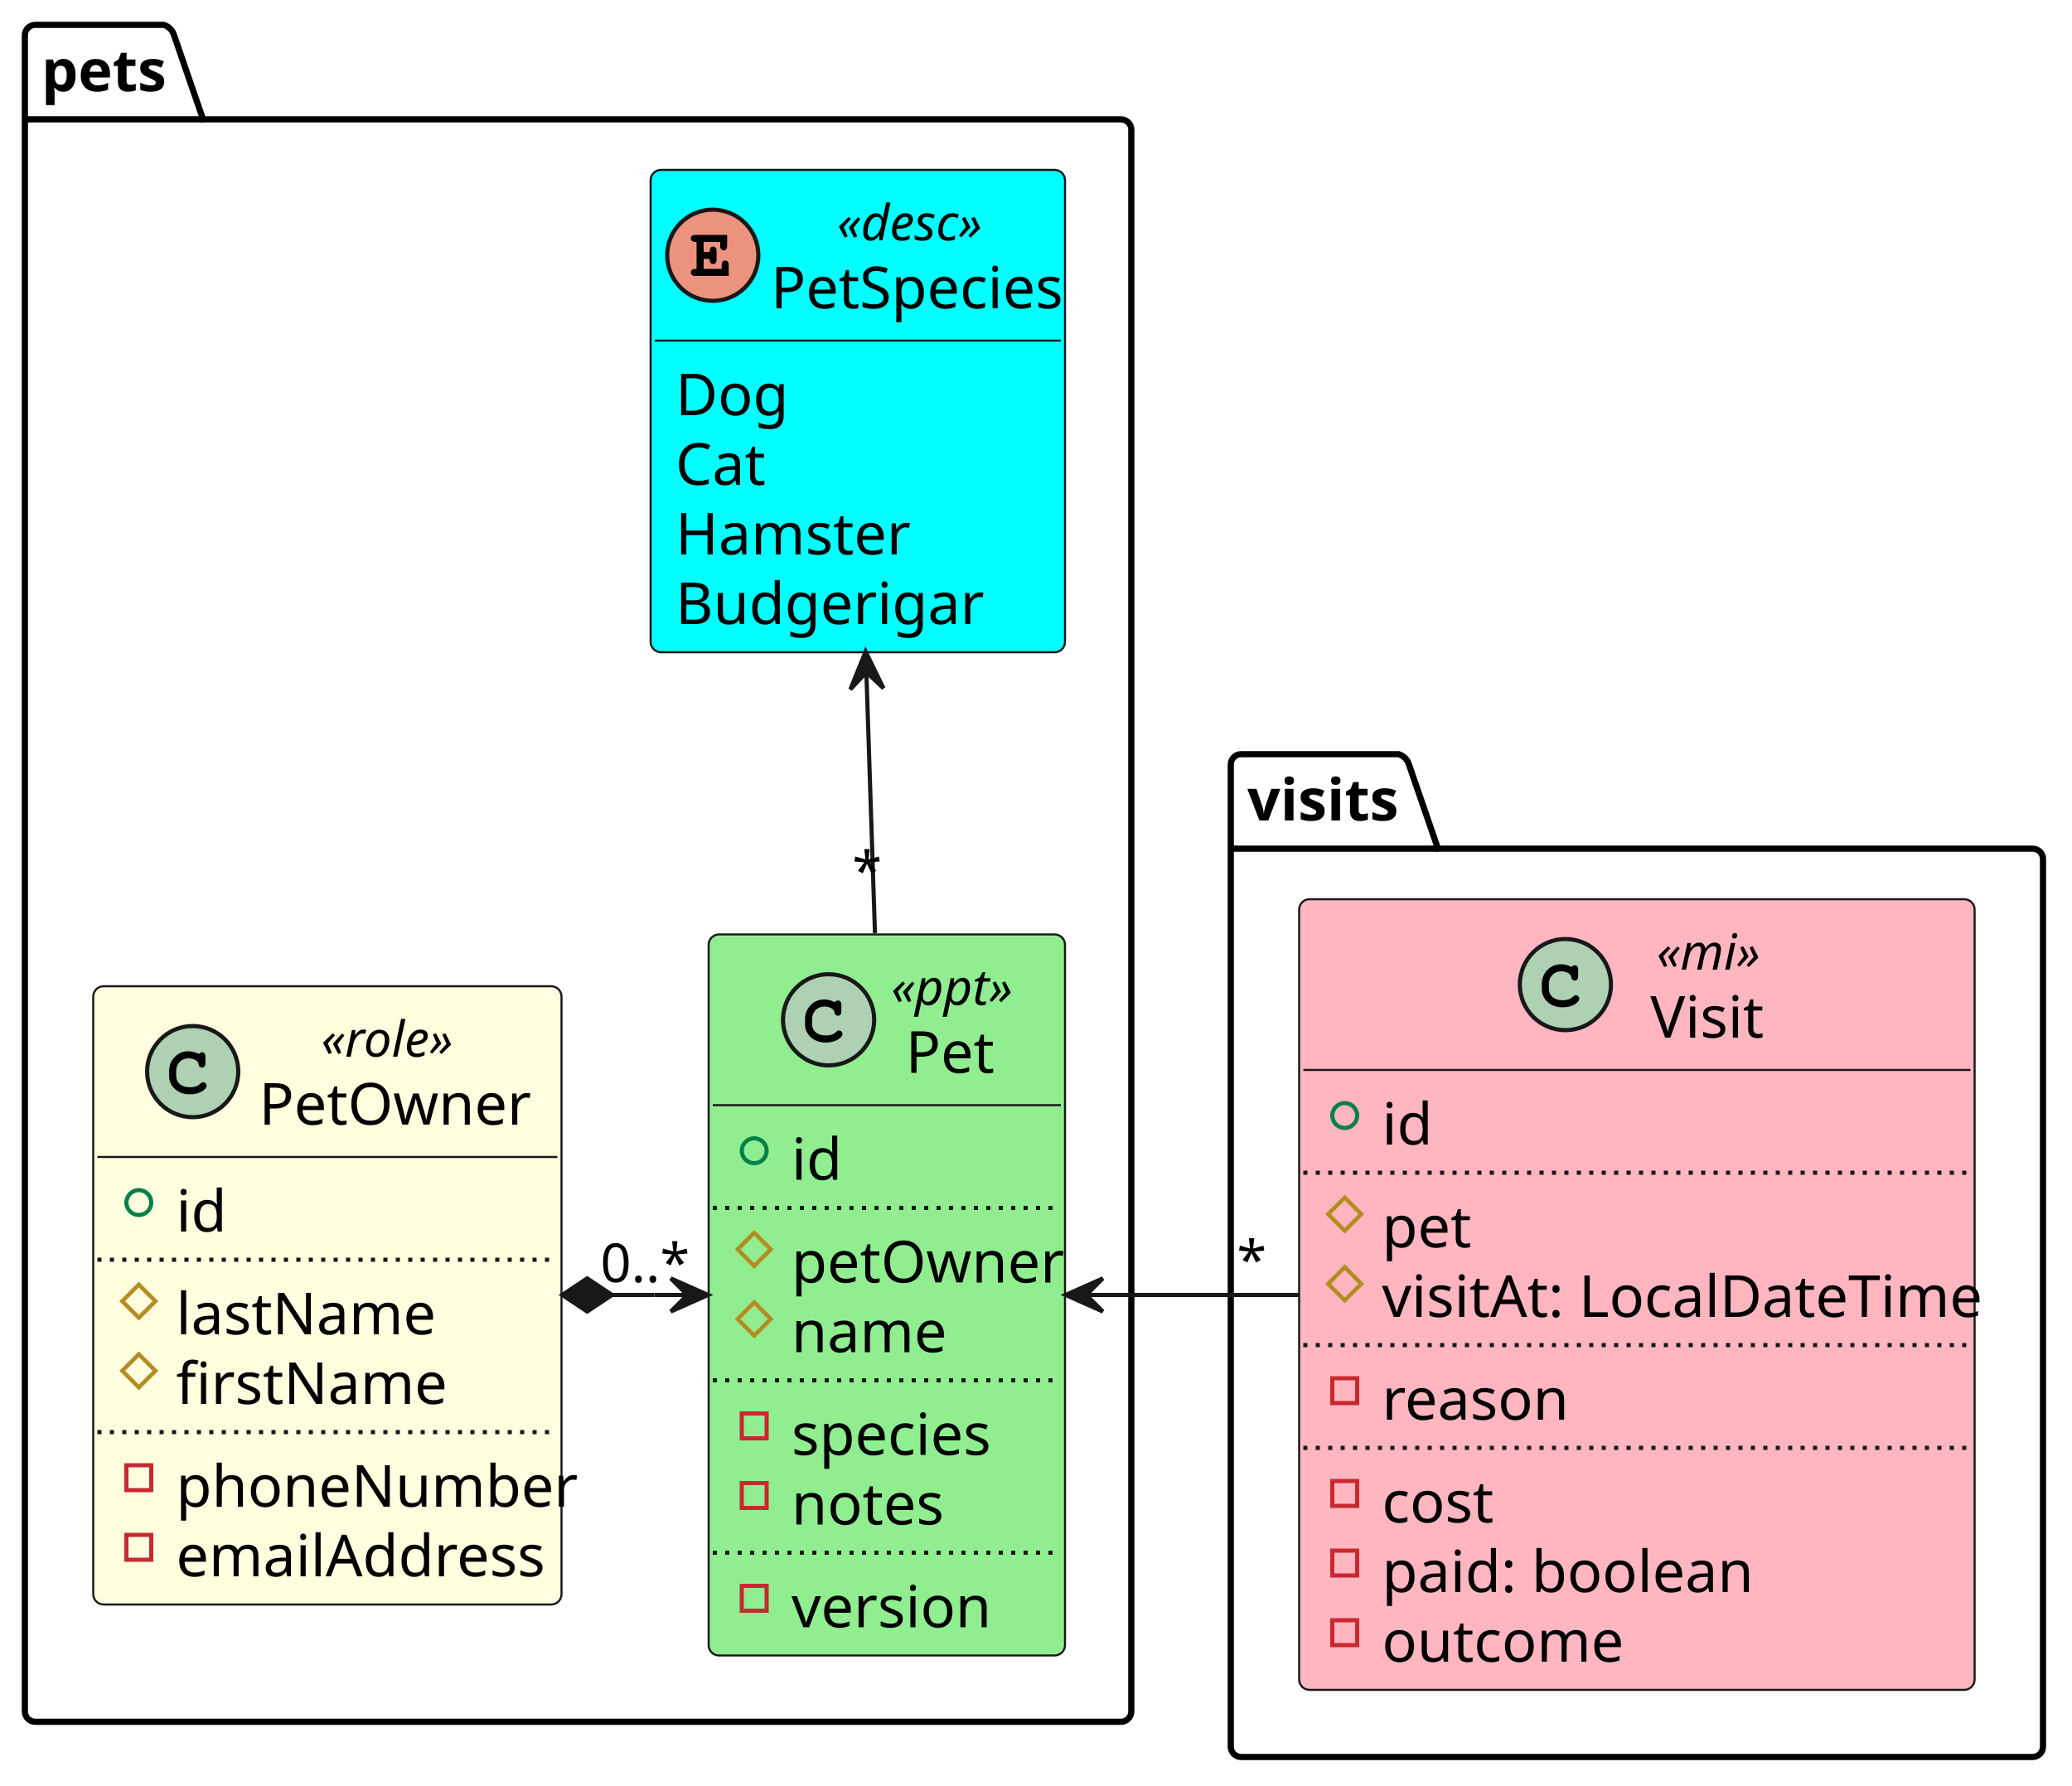
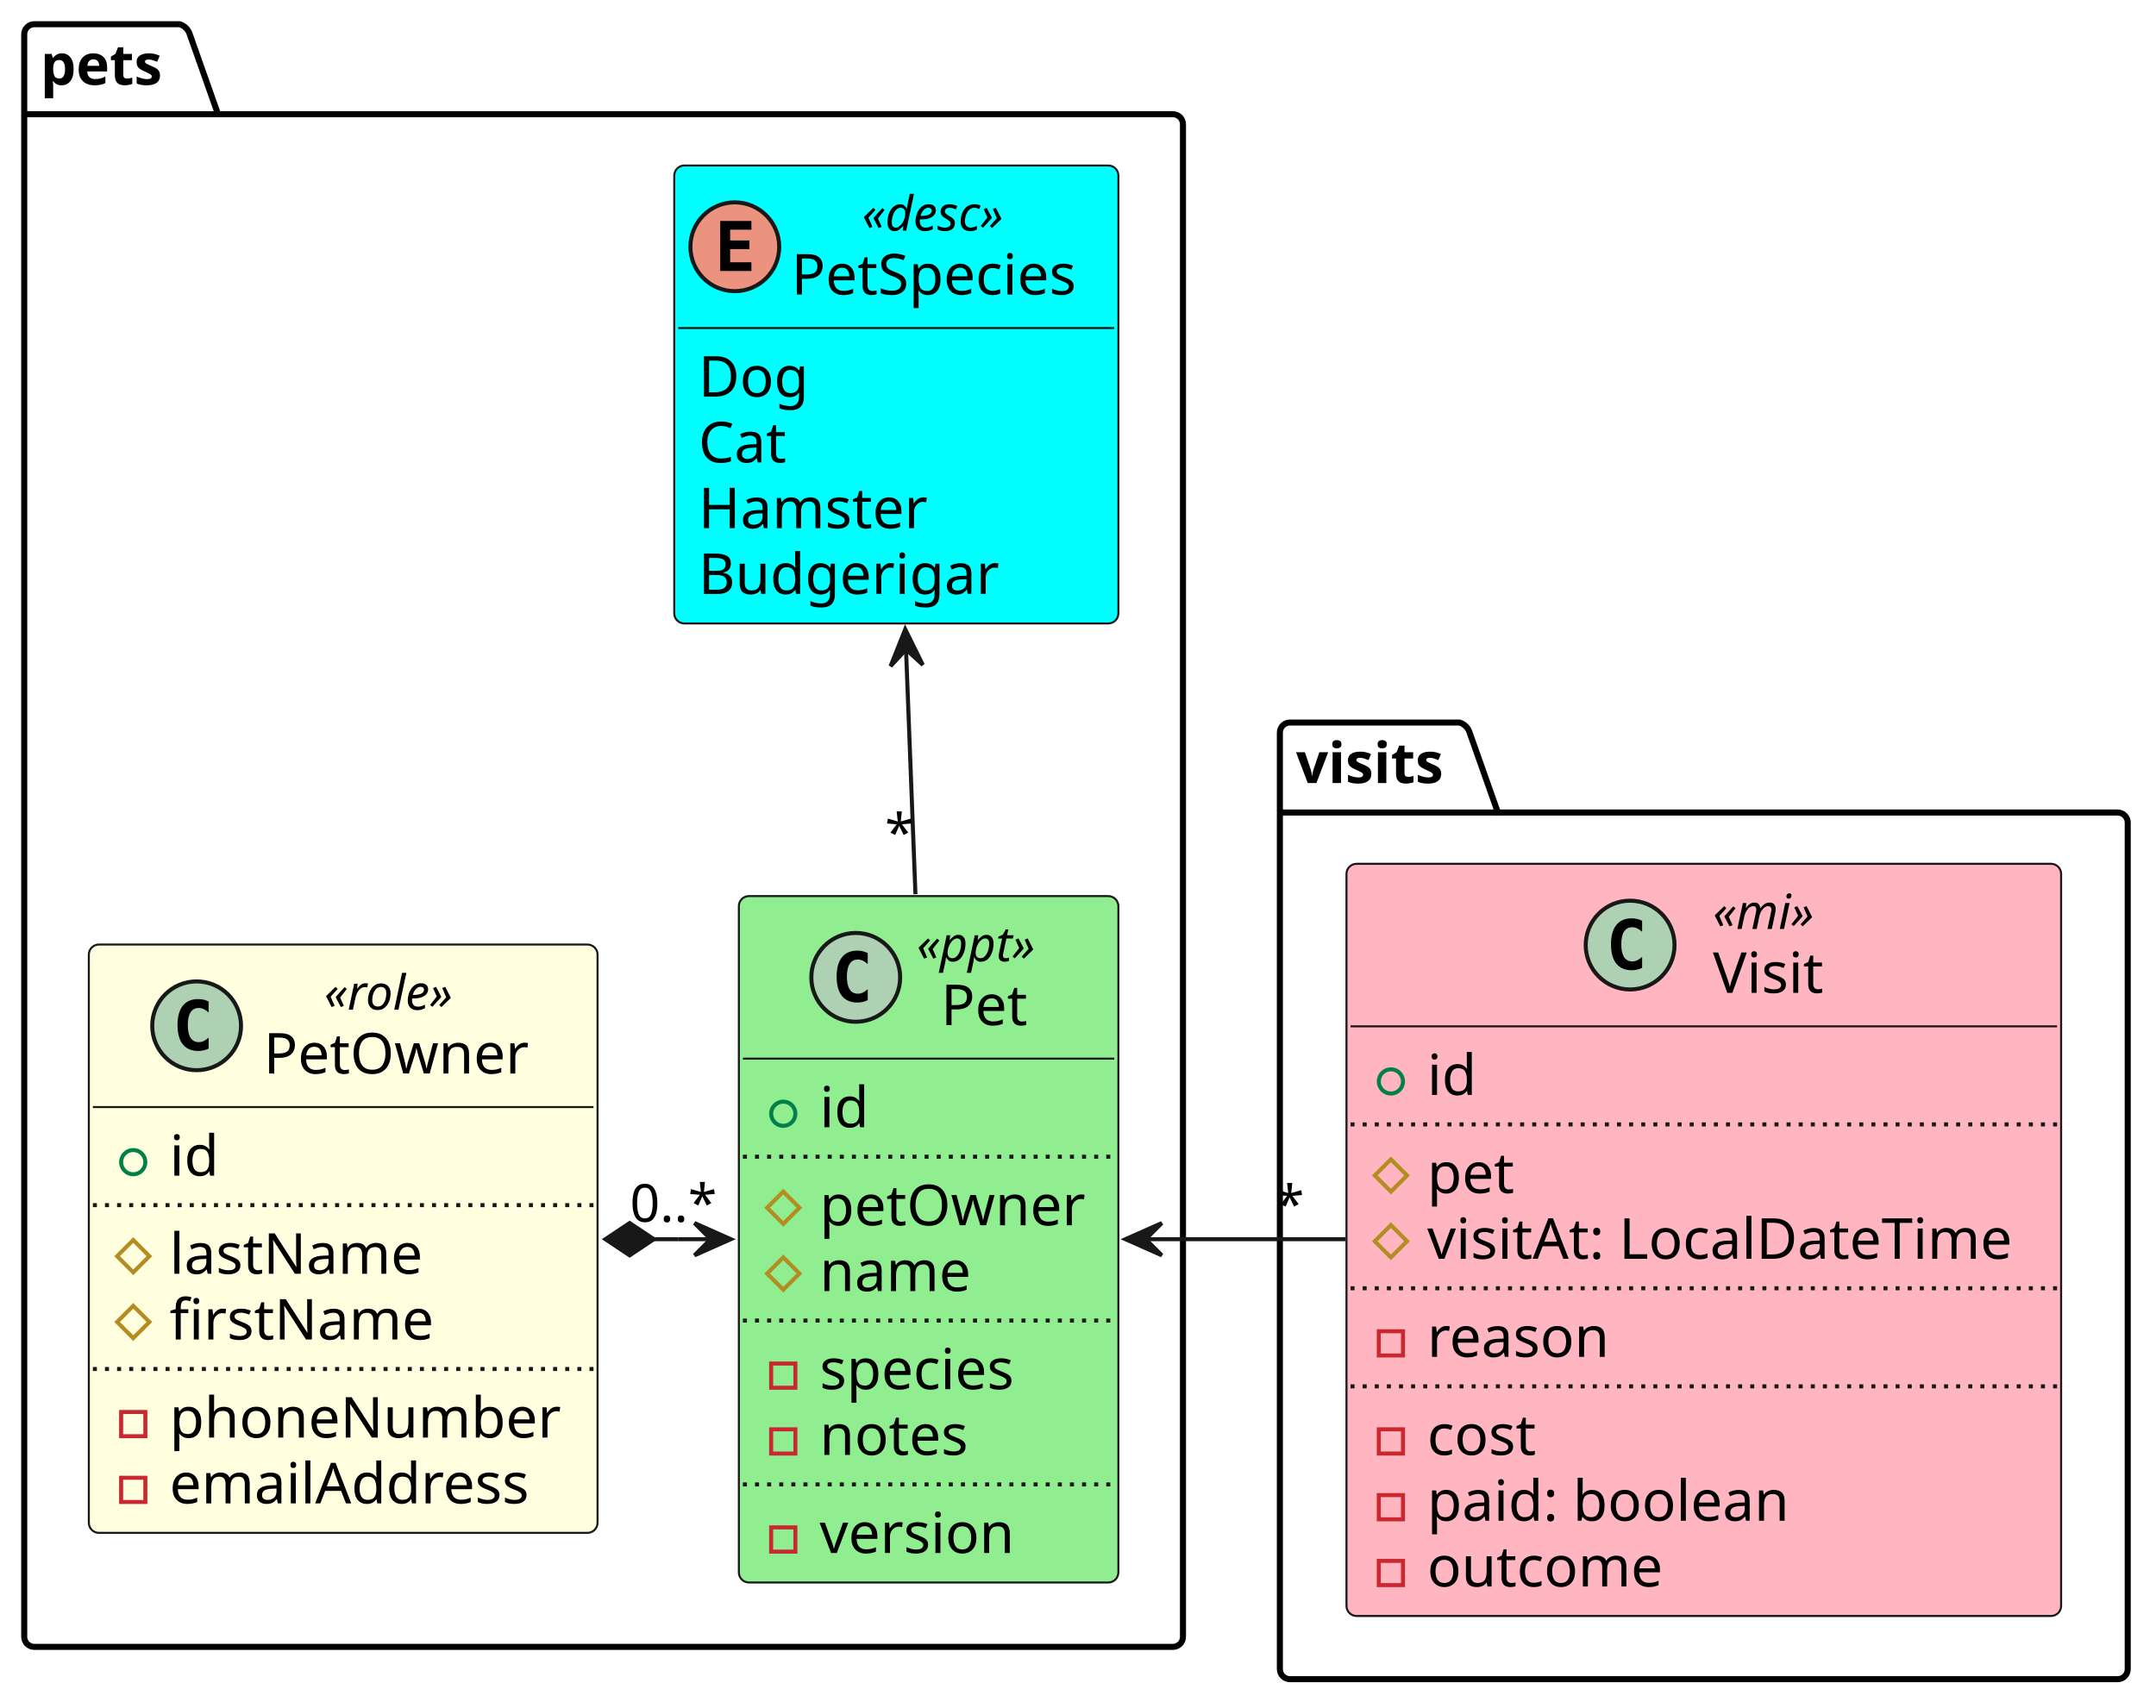
- <svg xmlns="http://www.w3.org/2000/svg" contentStyleType="text/css" height="431px" preserveAspectRatio="none" style="width:500px;height:431px;background:#FFFFFF;" version="1.1" viewBox="0 0 500 431" width="500px" zoomAndPan="magnify">
+ <svg xmlns="http://www.w3.org/2000/svg" contentStyleType="text/css" height="423px" preserveAspectRatio="none" style="width:534px;height:423px;background:#FFFFFF;" version="1.1" viewBox="0 0 534 423" width="534px" zoomAndPan="magnify">
  <defs />
  <g>
    <g id="cluster_pets">
-       <path d="M8.5,6 L39.5,6 A3.75,3.75 0 0 1 42,8.5 L49,28.8 L270.5,28.8 A2.5,2.5 0 0 1 273,31.3 L273,413 A2.5,2.5 0 0 1 270.5,415.5 L8.5,415.5 A2.5,2.5 0 0 1 6,413 L6,8.5 A2.5,2.5 0 0 1 8.5,6 " style="stroke:#000000;stroke-width:1.5;fill:none;" />
-       <line style="stroke:#000000;stroke-width:1.5;fill:none;" x1="6" x2="49" y1="28.8" y2="28.8" />
-       <text fill="#000000" font-family="sans-serif" font-size="14" font-weight="bold" lengthAdjust="spacing" textLength="30" x="10" y="22">pets</text>
+       <path d="M8.5,6 L44.5,6 A3.75,3.75 0 0 1 47,8.5 L54,28.297 L290.5,28.297 A2.5,2.5 0 0 1 293,30.797 L293,405.5 A2.5,2.5 0 0 1 290.5,408 L8.5,408 A2.5,2.5 0 0 1 6,405.5 L6,8.5 A2.5,2.5 0 0 1 8.5,6 " fill="none" style="stroke:#000000;stroke-width:1.5;" />
+       <line style="stroke:#000000;stroke-width:1.5;" x1="6" x2="54" y1="28.297" y2="28.297" />
+       <text fill="#000000" font-family="sans-serif" font-size="14" font-weight="bold" lengthAdjust="spacing" textLength="35" x="10" y="20.995">pets</text>
    </g>
    <g id="cluster_visits">
-       <path d="M299.5,182 L337.5,182 A3.75,3.75 0 0 1 340,184.5 L347,204.8 L490.5,204.8 A2.5,2.5 0 0 1 493,207.3 L493,421.5 A2.5,2.5 0 0 1 490.5,424 L299.5,424 A2.5,2.5 0 0 1 297,421.5 L297,184.5 A2.5,2.5 0 0 1 299.5,182 " style="stroke:#000000;stroke-width:1.5;fill:none;" />
-       <line style="stroke:#000000;stroke-width:1.5;fill:none;" x1="297" x2="347" y1="204.8" y2="204.8" />
-       <text fill="#000000" font-family="sans-serif" font-size="14" font-weight="bold" lengthAdjust="spacing" textLength="37" x="301" y="198">visits</text>
+       <path d="M319.5,179 L361.5,179 A3.75,3.75 0 0 1 364,181.5 L371,201.297 L524.5,201.297 A2.5,2.5 0 0 1 527,203.797 L527,413.5 A2.5,2.5 0 0 1 524.5,416 L319.5,416 A2.5,2.5 0 0 1 317,413.5 L317,181.5 A2.5,2.5 0 0 1 319.5,179 " fill="none" style="stroke:#000000;stroke-width:1.5;" />
+       <line style="stroke:#000000;stroke-width:1.5;" x1="317" x2="371" y1="201.297" y2="201.297" />
+       <text fill="#000000" font-family="sans-serif" font-size="14" font-weight="bold" lengthAdjust="spacing" textLength="41" x="321" y="193.995">visits</text>
    </g>
    <g id="elem_PetSpecies">
-       <rect codeLine="14" fill="#00FFFF" height="116.4" id="PetSpecies" rx="2.5" ry="2.5" style="stroke:#181818;stroke-width:0.5;" width="100" x="157" y="41" />
-       <ellipse cx="172" cy="61.6" fill="#EB937F" rx="11" ry="11" style="stroke:#181818;stroke-width:1.0;" />
-       <path d="M174.156,64.022 Q174.156,62.881 175,62.881 Q175.844,62.881 175.844,64.022 L175.844,66.6 L167.844,66.6 Q166.719,66.6 166.719,65.756 Q166.719,64.897 167.844,64.897 L168.094,64.897 L168.094,58.381 L167.844,58.381 Q166.719,58.381 166.719,57.538 Q166.719,57.053 167,56.881 Q167.297,56.694 167.844,56.694 L175.469,56.694 L175.469,59.241 Q175.469,60.381 174.625,60.381 Q173.781,60.381 173.781,59.241 L173.781,58.381 L169.797,58.381 L169.797,60.788 L171.25,60.788 L171.25,60.663 Q171.25,59.522 172.078,59.522 Q172.922,59.522 172.922,60.663 L172.922,62.584 Q172.922,63.709 172.094,63.709 Q171.25,63.709 171.25,62.584 L171.25,62.475 L169.797,62.475 L169.797,64.897 L174.156,64.897 L174.156,64.022 Z " fill="#000000" />
-       <text fill="#000000" font-family="sans-serif" font-size="12" font-style="italic" lengthAdjust="spacing" textLength="36" x="202" y="58">«desc»</text>
-       <text fill="#000000" font-family="sans-serif" font-size="14" lengthAdjust="spacing" textLength="68" x="186" y="74.4">PetSpecies</text>
-       <line style="stroke:#181818;stroke-width:0.5;" x1="158" x2="256" y1="82.2" y2="82.2" />
-       <text fill="#000000" font-family="sans-serif" font-size="14" lengthAdjust="spacing" textLength="25" x="163" y="100.2">Dog</text>
-       <text fill="#000000" font-family="sans-serif" font-size="14" lengthAdjust="spacing" textLength="22" x="163" y="117">Cat</text>
-       <text fill="#000000" font-family="sans-serif" font-size="14" lengthAdjust="spacing" textLength="52" x="163" y="133.8">Hamster</text>
-       <text fill="#000000" font-family="sans-serif" font-size="14" lengthAdjust="spacing" textLength="69" x="163" y="150.6">Budgerigar</text>
+       <rect codeLine="14" fill="#00FFFF" height="113.453" id="PetSpecies" rx="2.5" ry="2.5" style="stroke:#181818;stroke-width:0.5;" width="110" x="167" y="41" />
+       <ellipse cx="182" cy="61.133" fill="#EB937F" rx="11" ry="11" style="stroke:#181818;stroke-width:1.0;" />
+       <path d="M186.109,67.133 L178.391,67.133 L178.391,54.742 L186.109,54.742 L186.109,56.898 L180.844,56.898 L180.844,59.57 L185.609,59.57 L185.609,61.727 L180.844,61.727 L180.844,64.977 L186.109,64.977 L186.109,67.133 Z " fill="#000000" />
+       <text fill="#000000" font-family="sans-serif" font-size="12" font-style="italic" lengthAdjust="spacing" textLength="43" x="213.5" y="57.139">«desc»</text>
+       <text fill="#000000" font-family="sans-serif" font-size="14" lengthAdjust="spacing" textLength="78" x="196" y="72.964">PetSpecies</text>
+       <line style="stroke:#181818;stroke-width:0.5;" x1="168" x2="276" y1="81.266" y2="81.266" />
+       <text fill="#000000" font-family="sans-serif" font-size="14" lengthAdjust="spacing" textLength="29" x="173" y="98.261">Dog</text>
+       <text fill="#000000" font-family="sans-serif" font-size="14" lengthAdjust="spacing" textLength="23" x="173" y="114.558">Cat</text>
+       <text fill="#000000" font-family="sans-serif" font-size="14" lengthAdjust="spacing" textLength="58" x="173" y="130.855">Hamster</text>
+       <text fill="#000000" font-family="sans-serif" font-size="14" lengthAdjust="spacing" textLength="76" x="173" y="147.151">Budgerigar</text>
    </g>
    <g id="elem_Pet">
-       <rect codeLine="21" fill="#90EE90" height="174" id="Pet" rx="2.5" ry="2.5" style="stroke:#181818;stroke-width:0.5;" width="86" x="171" y="225.5" />
-       <ellipse cx="199.95" cy="246.1" fill="#ADD1B2" rx="11" ry="11" style="stroke:#181818;stroke-width:1.0;" />
-       <path d="M199.309,249.881 Q200.106,249.881 200.669,249.694 Q201.247,249.491 201.481,249.272 Q201.731,249.037 201.966,248.85 Q202.216,248.647 202.434,248.647 Q202.778,248.647 203.028,248.912 Q203.294,249.162 203.294,249.491 Q203.294,250.225 202.122,250.912 Q200.966,251.584 199.262,251.584 Q197.106,251.584 195.684,250.319 Q194.262,249.053 194.262,247.116 L194.262,245.991 Q194.262,243.959 195.591,242.584 Q196.919,241.194 198.887,241.194 Q200.075,241.194 201.294,241.772 L201.466,241.85 Q201.762,241.444 202.184,241.444 Q202.669,241.444 202.841,241.741 Q203.028,242.022 203.028,242.569 L203.028,243.991 Q203.028,245.116 202.184,245.116 Q201.872,245.116 201.669,244.944 Q201.481,244.772 201.434,244.631 Q201.403,244.475 201.356,244.209 Q201.247,243.694 200.731,243.381 Q200.216,243.069 199.762,242.991 Q199.325,242.897 198.95,242.897 Q197.669,242.897 196.809,243.772 Q195.966,244.647 195.966,245.991 L195.966,247.084 Q195.966,248.366 196.872,249.131 Q197.778,249.881 199.309,249.881 Z " fill="#000000" />
-       <text fill="#000000" font-family="sans-serif" font-size="12" font-style="italic" lengthAdjust="spacing" textLength="27" x="215.05" y="242.5">«ppt»</text>
-       <text fill="#000000" font-family="sans-serif" font-size="14" lengthAdjust="spacing" textLength="20" x="218.55" y="258.9">Pet</text>
-       <line style="stroke:#181818;stroke-width:0.5;" x1="172" x2="256" y1="266.7" y2="266.7" />
-       <ellipse cx="182" cy="277.7" fill="none" rx="3" ry="3" style="stroke:#038048;stroke-width:1.0;" />
-       <text fill="#000000" font-family="sans-serif" font-size="14" lengthAdjust="spacing" textLength="11" x="191" y="284.7">id</text>
-       <line style="stroke:#181818;stroke-width:1.0;stroke-dasharray:1.0,2.0;" x1="172" x2="256" y1="291.5" y2="291.5" />
-       <polygon fill="none" points="182,297.5,186,301.5,182,305.5,178,301.5" style="stroke:#B38D22;stroke-width:1.0;" />
-       <text fill="#000000" font-family="sans-serif" font-size="14" lengthAdjust="spacing" textLength="60" x="191" y="309.5">petOwner</text>
-       <polygon fill="none" points="182,314.3,186,318.3,182,322.3,178,318.3" style="stroke:#B38D22;stroke-width:1.0;" />
-       <text fill="#000000" font-family="sans-serif" font-size="14" lengthAdjust="spacing" textLength="34" x="191" y="326.3">name</text>
-       <line style="stroke:#181818;stroke-width:1.0;stroke-dasharray:1.0,2.0;" x1="172" x2="256" y1="333.1" y2="333.1" />
-       <rect fill="none" height="6" style="stroke:#C82930;stroke-width:1.0;" width="6" x="179" y="341.1" />
-       <text fill="#000000" font-family="sans-serif" font-size="14" lengthAdjust="spacing" textLength="46" x="191" y="351.1">species</text>
-       <rect fill="none" height="6" style="stroke:#C82930;stroke-width:1.0;" width="6" x="179" y="357.9" />
-       <text fill="#000000" font-family="sans-serif" font-size="14" lengthAdjust="spacing" textLength="33" x="191" y="367.9">notes</text>
-       <line style="stroke:#181818;stroke-width:1.0;stroke-dasharray:1.0,2.0;" x1="172" x2="256" y1="374.7" y2="374.7" />
-       <rect fill="none" height="6" style="stroke:#C82930;stroke-width:1.0;" width="6" x="179" y="382.7" />
-       <text fill="#000000" font-family="sans-serif" font-size="14" lengthAdjust="spacing" textLength="44" x="191" y="392.7">version</text>
+       <rect codeLine="21" fill="#90EE90" height="170.047" id="Pet" rx="2.5" ry="2.5" style="stroke:#181818;stroke-width:0.5;" width="94" x="183" y="222" />
+       <ellipse cx="211.95" cy="242.133" fill="#ADD1B2" rx="11" ry="11" style="stroke:#181818;stroke-width:1.0;" />
+       <path d="M214.919,247.773 Q214.341,248.07 213.7,248.211 Q213.059,248.367 212.356,248.367 Q209.856,248.367 208.528,246.727 Q207.216,245.07 207.216,241.945 Q207.216,238.82 208.528,237.164 Q209.856,235.508 212.356,235.508 Q213.059,235.508 213.7,235.664 Q214.356,235.82 214.919,236.117 L214.919,238.836 Q214.294,238.258 213.7,237.992 Q213.106,237.711 212.481,237.711 Q211.137,237.711 210.45,238.789 Q209.762,239.852 209.762,241.945 Q209.762,244.039 210.45,245.117 Q211.137,246.18 212.481,246.18 Q213.106,246.18 213.7,245.914 Q214.294,245.633 214.919,245.055 L214.919,247.773 Z " fill="#000000" />
+       <text fill="#000000" font-family="sans-serif" font-size="12" font-style="italic" lengthAdjust="spacing" textLength="35" x="227.05" y="238.139">«ppt»</text>
+       <text fill="#000000" font-family="sans-serif" font-size="14" lengthAdjust="spacing" textLength="23" x="233.05" y="253.964">Pet</text>
+       <line style="stroke:#181818;stroke-width:0.5;" x1="184" x2="276" y1="262.266" y2="262.266" />
+       <ellipse cx="194" cy="275.914" fill="none" rx="3" ry="3" style="stroke:#038048;stroke-width:1.0;" />
+       <text fill="#000000" font-family="sans-serif" font-size="14" lengthAdjust="spacing" textLength="12" x="203" y="279.261">id</text>
+       <line style="stroke:#181818;stroke-width:1.0;stroke-dasharray:1.0,2.0;" x1="184" x2="276" y1="286.562" y2="286.562" />
+       <polygon fill="none" points="194,295.211,198,299.211,194,303.211,190,299.211" style="stroke:#B38D22;stroke-width:1.0;" />
+       <text fill="#000000" font-family="sans-serif" font-size="14" lengthAdjust="spacing" textLength="68" x="203" y="303.558">petOwner</text>
+       <polygon fill="none" points="194,311.508,198,315.508,194,319.508,190,315.508" style="stroke:#B38D22;stroke-width:1.0;" />
+       <text fill="#000000" font-family="sans-serif" font-size="14" lengthAdjust="spacing" textLength="39" x="203" y="319.854">name</text>
+       <line style="stroke:#181818;stroke-width:1.0;stroke-dasharray:1.0,2.0;" x1="184" x2="276" y1="327.156" y2="327.156" />
+       <rect fill="none" height="6" style="stroke:#C82930;stroke-width:1.0;" width="6" x="191" y="337.805" />
+       <text fill="#000000" font-family="sans-serif" font-size="14" lengthAdjust="spacing" textLength="54" x="203" y="344.151">species</text>
+       <rect fill="none" height="6" style="stroke:#C82930;stroke-width:1.0;" width="6" x="191" y="354.102" />
+       <text fill="#000000" font-family="sans-serif" font-size="14" lengthAdjust="spacing" textLength="40" x="203" y="360.448">notes</text>
+       <line style="stroke:#181818;stroke-width:1.0;stroke-dasharray:1.0,2.0;" x1="184" x2="276" y1="367.75" y2="367.75" />
+       <rect fill="none" height="6" style="stroke:#C82930;stroke-width:1.0;" width="6" x="191" y="378.398" />
+       <text fill="#000000" font-family="sans-serif" font-size="14" lengthAdjust="spacing" textLength="50" x="203" y="384.745">version</text>
    </g>
    <g id="elem_PetOwner">
-       <rect codeLine="34" fill="#FFFFE0" height="149.2" id="PetOwner" rx="2.5" ry="2.5" style="stroke:#181818;stroke-width:0.5;" width="113" x="22.5" y="238" />
-       <ellipse cx="46.5" cy="258.6" fill="#ADD1B2" rx="11" ry="11" style="stroke:#181818;stroke-width:1.0;" />
-       <path d="M45.859,262.381 Q46.656,262.381 47.219,262.194 Q47.797,261.991 48.031,261.772 Q48.281,261.538 48.516,261.35 Q48.766,261.147 48.984,261.147 Q49.328,261.147 49.578,261.413 Q49.844,261.663 49.844,261.991 Q49.844,262.725 48.672,263.413 Q47.516,264.084 45.812,264.084 Q43.656,264.084 42.234,262.819 Q40.812,261.553 40.812,259.616 L40.812,258.491 Q40.812,256.459 42.141,255.084 Q43.469,253.694 45.438,253.694 Q46.625,253.694 47.844,254.272 L48.016,254.35 Q48.312,253.944 48.734,253.944 Q49.219,253.944 49.391,254.241 Q49.578,254.522 49.578,255.069 L49.578,256.491 Q49.578,257.616 48.734,257.616 Q48.422,257.616 48.219,257.444 Q48.031,257.272 47.984,257.131 Q47.953,256.975 47.906,256.709 Q47.797,256.194 47.281,255.881 Q46.766,255.569 46.312,255.491 Q45.875,255.397 45.5,255.397 Q44.219,255.397 43.359,256.272 Q42.516,257.147 42.516,258.491 L42.516,259.584 Q42.516,260.866 43.422,261.631 Q44.328,262.381 45.859,262.381 Z " fill="#000000" />
-       <text fill="#000000" font-family="sans-serif" font-size="12" font-style="italic" lengthAdjust="spacing" textLength="31" x="77.5" y="255">«role»</text>
-       <text fill="#000000" font-family="sans-serif" font-size="14" lengthAdjust="spacing" textLength="61" x="62.5" y="271.4">PetOwner</text>
-       <line style="stroke:#181818;stroke-width:0.5;" x1="23.5" x2="134.5" y1="279.2" y2="279.2" />
-       <ellipse cx="33.5" cy="290.2" fill="none" rx="3" ry="3" style="stroke:#038048;stroke-width:1.0;" />
-       <text fill="#000000" font-family="sans-serif" font-size="14" lengthAdjust="spacing" textLength="11" x="42.5" y="297.2">id</text>
-       <line style="stroke:#181818;stroke-width:1.0;stroke-dasharray:1.0,2.0;" x1="23.5" x2="134.5" y1="304" y2="304" />
-       <polygon fill="none" points="33.5,310,37.5,314,33.5,318,29.5,314" style="stroke:#B38D22;stroke-width:1.0;" />
-       <text fill="#000000" font-family="sans-serif" font-size="14" lengthAdjust="spacing" textLength="58" x="42.5" y="322">lastName</text>
-       <polygon fill="none" points="33.5,326.8,37.5,330.8,33.5,334.8,29.5,330.8" style="stroke:#B38D22;stroke-width:1.0;" />
-       <text fill="#000000" font-family="sans-serif" font-size="14" lengthAdjust="spacing" textLength="59" x="42.5" y="338.8">firstName</text>
-       <line style="stroke:#181818;stroke-width:1.0;stroke-dasharray:1.0,2.0;" x1="23.5" x2="134.5" y1="345.6" y2="345.6" />
-       <rect fill="none" height="6" style="stroke:#C82930;stroke-width:1.0;" width="6" x="30.5" y="353.6" />
-       <text fill="#000000" font-family="sans-serif" font-size="14" lengthAdjust="spacing" textLength="87" x="42.5" y="363.6">phoneNumber</text>
-       <rect fill="none" height="6" style="stroke:#C82930;stroke-width:1.0;" width="6" x="30.5" y="370.4" />
-       <text fill="#000000" font-family="sans-serif" font-size="14" lengthAdjust="spacing" textLength="83" x="42.5" y="380.4">emailAddress</text>
+       <rect codeLine="34" fill="#FFFFE0" height="145.75" id="PetOwner" rx="2.5" ry="2.5" style="stroke:#181818;stroke-width:0.5;" width="126" x="22" y="234" />
+       <ellipse cx="48.7" cy="254.133" fill="#ADD1B2" rx="11" ry="11" style="stroke:#181818;stroke-width:1.0;" />
+       <path d="M51.669,259.773 Q51.091,260.07 50.45,260.211 Q49.809,260.367 49.106,260.367 Q46.606,260.367 45.278,258.727 Q43.966,257.07 43.966,253.945 Q43.966,250.82 45.278,249.164 Q46.606,247.508 49.106,247.508 Q49.809,247.508 50.45,247.664 Q51.106,247.82 51.669,248.117 L51.669,250.836 Q51.044,250.258 50.45,249.992 Q49.856,249.711 49.231,249.711 Q47.888,249.711 47.2,250.789 Q46.513,251.852 46.513,253.945 Q46.513,256.039 47.2,257.117 Q47.888,258.18 49.231,258.18 Q49.856,258.18 50.45,257.914 Q51.044,257.633 51.669,257.055 L51.669,259.773 Z " fill="#000000" />
+       <text fill="#000000" font-family="sans-serif" font-size="12" font-style="italic" lengthAdjust="spacing" textLength="38" x="80.3" y="250.139">«role»</text>
+       <text fill="#000000" font-family="sans-serif" font-size="14" lengthAdjust="spacing" textLength="68" x="65.3" y="265.964">PetOwner</text>
+       <line style="stroke:#181818;stroke-width:0.5;" x1="23" x2="147" y1="274.266" y2="274.266" />
+       <ellipse cx="33" cy="287.914" fill="none" rx="3" ry="3" style="stroke:#038048;stroke-width:1.0;" />
+       <text fill="#000000" font-family="sans-serif" font-size="14" lengthAdjust="spacing" textLength="12" x="42" y="291.261">id</text>
+       <line style="stroke:#181818;stroke-width:1.0;stroke-dasharray:1.0,2.0;" x1="23" x2="147" y1="298.562" y2="298.562" />
+       <polygon fill="none" points="33,307.211,37,311.211,33,315.211,29,311.211" style="stroke:#B38D22;stroke-width:1.0;" />
+       <text fill="#000000" font-family="sans-serif" font-size="14" lengthAdjust="spacing" textLength="64" x="42" y="315.558">lastName</text>
+       <polygon fill="none" points="33,323.508,37,327.508,33,331.508,29,327.508" style="stroke:#B38D22;stroke-width:1.0;" />
+       <text fill="#000000" font-family="sans-serif" font-size="14" lengthAdjust="spacing" textLength="65" x="42" y="331.854">firstName</text>
+       <line style="stroke:#181818;stroke-width:1.0;stroke-dasharray:1.0,2.0;" x1="23" x2="147" y1="339.156" y2="339.156" />
+       <rect fill="none" height="6" style="stroke:#C82930;stroke-width:1.0;" width="6" x="30" y="349.805" />
+       <text fill="#000000" font-family="sans-serif" font-size="14" lengthAdjust="spacing" textLength="100" x="42" y="356.151">phoneNumber</text>
+       <rect fill="none" height="6" style="stroke:#C82930;stroke-width:1.0;" width="6" x="30" y="366.102" />
+       <text fill="#000000" font-family="sans-serif" font-size="14" lengthAdjust="spacing" textLength="93" x="42" y="372.448">emailAddress</text>
    </g>
    <g id="elem_Visit">
-       <rect codeLine="48" fill="#FFB6C1" height="190.799" id="Visit" rx="2.5" ry="2.5" style="stroke:#181818;stroke-width:0.5;" width="163" x="313.5" y="217" />
-       <ellipse cx="377.75" cy="237.6" fill="#ADD1B2" rx="11" ry="11" style="stroke:#181818;stroke-width:1.0;" />
-       <path d="M377.109,241.381 Q377.906,241.381 378.469,241.194 Q379.047,240.991 379.281,240.772 Q379.531,240.537 379.766,240.35 Q380.016,240.147 380.234,240.147 Q380.578,240.147 380.828,240.412 Q381.094,240.662 381.094,240.991 Q381.094,241.725 379.922,242.412 Q378.766,243.084 377.062,243.084 Q374.906,243.084 373.484,241.819 Q372.062,240.553 372.062,238.616 L372.062,237.491 Q372.062,235.459 373.391,234.084 Q374.719,232.694 376.688,232.694 Q377.875,232.694 379.094,233.272 L379.266,233.35 Q379.562,232.944 379.984,232.944 Q380.469,232.944 380.641,233.241 Q380.828,233.522 380.828,234.069 L380.828,235.491 Q380.828,236.616 379.984,236.616 Q379.672,236.616 379.469,236.444 Q379.281,236.272 379.234,236.131 Q379.203,235.975 379.156,235.709 Q379.047,235.194 378.531,234.881 Q378.016,234.569 377.562,234.491 Q377.125,234.397 376.75,234.397 Q375.469,234.397 374.609,235.272 Q373.766,236.147 373.766,237.491 L373.766,238.584 Q373.766,239.866 374.672,240.631 Q375.578,241.381 377.109,241.381 Z " fill="#000000" />
-       <text fill="#000000" font-family="sans-serif" font-size="12" font-style="italic" lengthAdjust="spacing" textLength="23" x="399.75" y="234">«mi»</text>
-       <text fill="#000000" font-family="sans-serif" font-size="14" lengthAdjust="spacing" textLength="26" x="398.25" y="250.4">Visit</text>
-       <line style="stroke:#181818;stroke-width:0.5;" x1="314.5" x2="475.5" y1="258.2" y2="258.2" />
-       <ellipse cx="324.5" cy="269.2" fill="none" rx="3" ry="3" style="stroke:#038048;stroke-width:1.0;" />
-       <text fill="#000000" font-family="sans-serif" font-size="14" lengthAdjust="spacing" textLength="11" x="333.5" y="276.2">id</text>
-       <line style="stroke:#181818;stroke-width:1.0;stroke-dasharray:1.0,2.0;" x1="314.5" x2="475.5" y1="283" y2="283" />
-       <polygon fill="none" points="324.5,289,328.5,293,324.5,297,320.5,293" style="stroke:#B38D22;stroke-width:1.0;" />
-       <text fill="#000000" font-family="sans-serif" font-size="14" lengthAdjust="spacing" textLength="19" x="333.5" y="301">pet</text>
-       <polygon fill="none" points="324.5,305.8,328.5,309.8,324.5,313.8,320.5,309.8" style="stroke:#B38D22;stroke-width:1.0;" />
-       <text fill="#000000" font-family="sans-serif" font-size="14" lengthAdjust="spacing" textLength="137" x="333.5" y="317.8">visitAt: LocalDateTime</text>
-       <line style="stroke:#181818;stroke-width:1.0;stroke-dasharray:1.0,2.0;" x1="314.5" x2="475.5" y1="324.6" y2="324.6" />
-       <rect fill="none" height="6" style="stroke:#C82930;stroke-width:1.0;" width="6" x="321.5" y="332.6" />
-       <text fill="#000000" font-family="sans-serif" font-size="14" lengthAdjust="spacing" textLength="42" x="333.5" y="342.6">reason</text>
-       <line style="stroke:#181818;stroke-width:1.0;stroke-dasharray:1.0,2.0;" x1="314.5" x2="475.5" y1="349.4" y2="349.4" />
-       <rect fill="none" height="6" style="stroke:#C82930;stroke-width:1.0;" width="6" x="321.5" y="357.4" />
-       <text fill="#000000" font-family="sans-serif" font-size="14" lengthAdjust="spacing" textLength="25" x="333.5" y="367.4">cost</text>
-       <rect fill="none" height="6" style="stroke:#C82930;stroke-width:1.0;" width="6" x="321.5" y="374.2" />
-       <text fill="#000000" font-family="sans-serif" font-size="14" lengthAdjust="spacing" textLength="83" x="333.5" y="384.2">paid: boolean</text>
-       <rect fill="none" height="6" style="stroke:#C82930;stroke-width:1.0;" width="6" x="321.5" y="391" />
-       <text fill="#000000" font-family="sans-serif" font-size="14" lengthAdjust="spacing" textLength="51" x="333.5" y="401">outcome</text>
+       <rect codeLine="48" fill="#FFB6C1" height="186.344" id="Visit" rx="2.5" ry="2.5" style="stroke:#181818;stroke-width:0.5;" width="177" x="333.5" y="214" />
+       <ellipse cx="403.75" cy="234.133" fill="#ADD1B2" rx="11" ry="11" style="stroke:#181818;stroke-width:1.0;" />
+       <path d="M406.719,239.773 Q406.141,240.07 405.5,240.211 Q404.859,240.367 404.156,240.367 Q401.656,240.367 400.328,238.727 Q399.016,237.07 399.016,233.945 Q399.016,230.82 400.328,229.164 Q401.656,227.508 404.156,227.508 Q404.859,227.508 405.5,227.664 Q406.156,227.82 406.719,228.117 L406.719,230.836 Q406.094,230.258 405.5,229.992 Q404.906,229.711 404.281,229.711 Q402.938,229.711 402.25,230.789 Q401.562,231.852 401.562,233.945 Q401.562,236.039 402.25,237.117 Q402.938,238.18 404.281,238.18 Q404.906,238.18 405.5,237.914 Q406.094,237.633 406.719,237.055 L406.719,239.773 Z " fill="#000000" />
+       <text fill="#000000" font-family="sans-serif" font-size="12" font-style="italic" lengthAdjust="spacing" textLength="28" x="424.25" y="230.139">«mi»</text>
+       <text fill="#000000" font-family="sans-serif" font-size="14" lengthAdjust="spacing" textLength="28" x="424.25" y="245.964">Visit</text>
+       <line style="stroke:#181818;stroke-width:0.5;" x1="334.5" x2="509.5" y1="254.266" y2="254.266" />
+       <ellipse cx="344.5" cy="267.914" fill="none" rx="3" ry="3" style="stroke:#038048;stroke-width:1.0;" />
+       <text fill="#000000" font-family="sans-serif" font-size="14" lengthAdjust="spacing" textLength="12" x="353.5" y="271.261">id</text>
+       <line style="stroke:#181818;stroke-width:1.0;stroke-dasharray:1.0,2.0;" x1="334.5" x2="509.5" y1="278.562" y2="278.562" />
+       <polygon fill="none" points="344.5,287.211,348.5,291.211,344.5,295.211,340.5,291.211" style="stroke:#B38D22;stroke-width:1.0;" />
+       <text fill="#000000" font-family="sans-serif" font-size="14" lengthAdjust="spacing" textLength="23" x="353.5" y="295.558">pet</text>
+       <polygon fill="none" points="344.5,303.508,348.5,307.508,344.5,311.508,340.5,307.508" style="stroke:#B38D22;stroke-width:1.0;" />
+       <text fill="#000000" font-family="sans-serif" font-size="14" lengthAdjust="spacing" textLength="151" x="353.5" y="311.854">visitAt: LocalDateTime</text>
+       <line style="stroke:#181818;stroke-width:1.0;stroke-dasharray:1.0,2.0;" x1="334.5" x2="509.5" y1="319.156" y2="319.156" />
+       <rect fill="none" height="6" style="stroke:#C82930;stroke-width:1.0;" width="6" x="341.5" y="329.805" />
+       <text fill="#000000" font-family="sans-serif" font-size="14" lengthAdjust="spacing" textLength="48" x="353.5" y="336.151">reason</text>
+       <line style="stroke:#181818;stroke-width:1.0;stroke-dasharray:1.0,2.0;" x1="334.5" x2="509.5" y1="343.453" y2="343.453" />
+       <rect fill="none" height="6" style="stroke:#C82930;stroke-width:1.0;" width="6" x="341.5" y="354.102" />
+       <text fill="#000000" font-family="sans-serif" font-size="14" lengthAdjust="spacing" textLength="30" x="353.5" y="360.448">cost</text>
+       <rect fill="none" height="6" style="stroke:#C82930;stroke-width:1.0;" width="6" x="341.5" y="370.398" />
+       <text fill="#000000" font-family="sans-serif" font-size="14" lengthAdjust="spacing" textLength="94" x="353.5" y="376.745">paid: boolean</text>
+       <rect fill="none" height="6" style="stroke:#C82930;stroke-width:1.0;" width="6" x="341.5" y="386.695" />
+       <text fill="#000000" font-family="sans-serif" font-size="14" lengthAdjust="spacing" textLength="62" x="353.5" y="393.042">outcome</text>
    </g>
    <g id="link_PetOwner_Pet">
-       <path codeLine="63" d="M147.69,312.5 C147.69,312.5 154.84,312.5 157.81,312.5 " fill="none" id="PetOwner-Pet" style="stroke:#181818;stroke-width:1.0;" />
-       <polygon fill="#181818" points="170.87,312.5,161.87,308.5,165.87,312.5,161.87,316.5,170.87,312.5" style="stroke:#181818;stroke-width:1.0;" />
-       <line style="stroke:#181818;stroke-width:1.0;" x1="165.87" x2="157.87" y1="312.5" y2="312.5" />
-       <polygon fill="#181818" points="135.69,312.5,141.69,316.5,147.69,312.5,141.69,308.5,135.69,312.5" style="stroke:#181818;stroke-width:1.0;" />
-       <text fill="#000000" font-family="sans-serif" font-size="13" lengthAdjust="spacing" textLength="18" x="144.888" y="309.397">0..*</text>
+       <path codeLine="63" d="M161.95,307 C161.95,307 166.31,307 168.05,307 " fill="none" id="PetOwner-Pet" style="stroke:#181818;stroke-width:1.0;" />
+       <polygon fill="#181818" points="149.95,307,155.95,311,161.95,307,155.95,303,149.95,307" style="stroke:#181818;stroke-width:1.0;" />
+       <polygon fill="#181818" points="181.01,307,172.01,303,176.01,307,172.01,311,181.01,307" style="stroke:#181818;stroke-width:1.0;" />
+       <line style="stroke:#181818;stroke-width:1.0;" x1="176.01" x2="168.01" y1="307" y2="307" />
+       <text fill="#000000" font-family="sans-serif" font-size="13" lengthAdjust="spacing" textLength="23" x="156.021" y="302.685">0..*</text>
    </g>
    <g id="link_Visit_Pet">
-       <path codeLine="64" d="M313.41,312.5 C296.41,312.5 279.41,312.5 262.41,312.5 " fill="none" id="Visit-to-Pet" style="stroke:#181818;stroke-width:1.0;" />
-       <polygon fill="#181818" points="257.13,312.5,266.13,316.5,262.13,312.5,266.13,308.5,257.13,312.5" style="stroke:#181818;stroke-width:1.0;" />
-       <text fill="#000000" font-family="sans-serif" font-size="13" lengthAdjust="spacing" textLength="12" x="296.474" y="293.09">   </text>
-       <text fill="#000000" font-family="sans-serif" font-size="13" lengthAdjust="spacing" textLength="5" x="298.474" y="308.69">*</text>
+       <path codeLine="64" d="M333.23,307 C316.61,307 299.99,307 283.37,307 " fill="none" id="Visit-to-Pet" style="stroke:#181818;stroke-width:1.0;" />
+       <polygon fill="#181818" points="278.76,307,287.76,311,283.76,307,287.76,303,278.76,307" style="stroke:#181818;stroke-width:1.0;" />
+       <text fill="#000000" font-family="sans-serif" font-size="13" lengthAdjust="spacing" textLength="12" x="313.382" y="287.822">   </text>
+       <text fill="#000000" font-family="sans-serif" font-size="13" lengthAdjust="spacing" textLength="7" x="315.882" y="302.954">*</text>
    </g>
    <g id="link_PetSpecies_Pet">
-       <path codeLine="65" d="M209.07,162.45 C209.72,182.11 210.45,204.19 211.14,225.2 " fill="none" id="PetSpecies-backto-Pet" style="stroke:#181818;stroke-width:1.0;" />
-       <polygon fill="#181818" points="208.89,157.23,205.201,166.362,209.061,162.227,213.196,166.088,208.89,157.23" style="stroke:#181818;stroke-width:1.0;" />
-       <text fill="#000000" font-family="sans-serif" font-size="13" lengthAdjust="spacing" textLength="5" x="205.663" y="214.784">*</text>
+       <path codeLine="65" d="M224.4,160.77 C225.14,179.86 225.96,201.21 226.74,221.53 " fill="none" id="PetSpecies-backto-Pet" style="stroke:#181818;stroke-width:1.0;" />
+       <polygon fill="#181818" points="224.21,155.89,220.574,165.043,224.41,160.886,228.567,164.722,224.21,155.89" style="stroke:#181818;stroke-width:1.0;" />
+       <text fill="#000000" font-family="sans-serif" font-size="13" lengthAdjust="spacing" textLength="7" x="219.18" y="210.901">*</text>
    </g>
  </g>
</svg>
